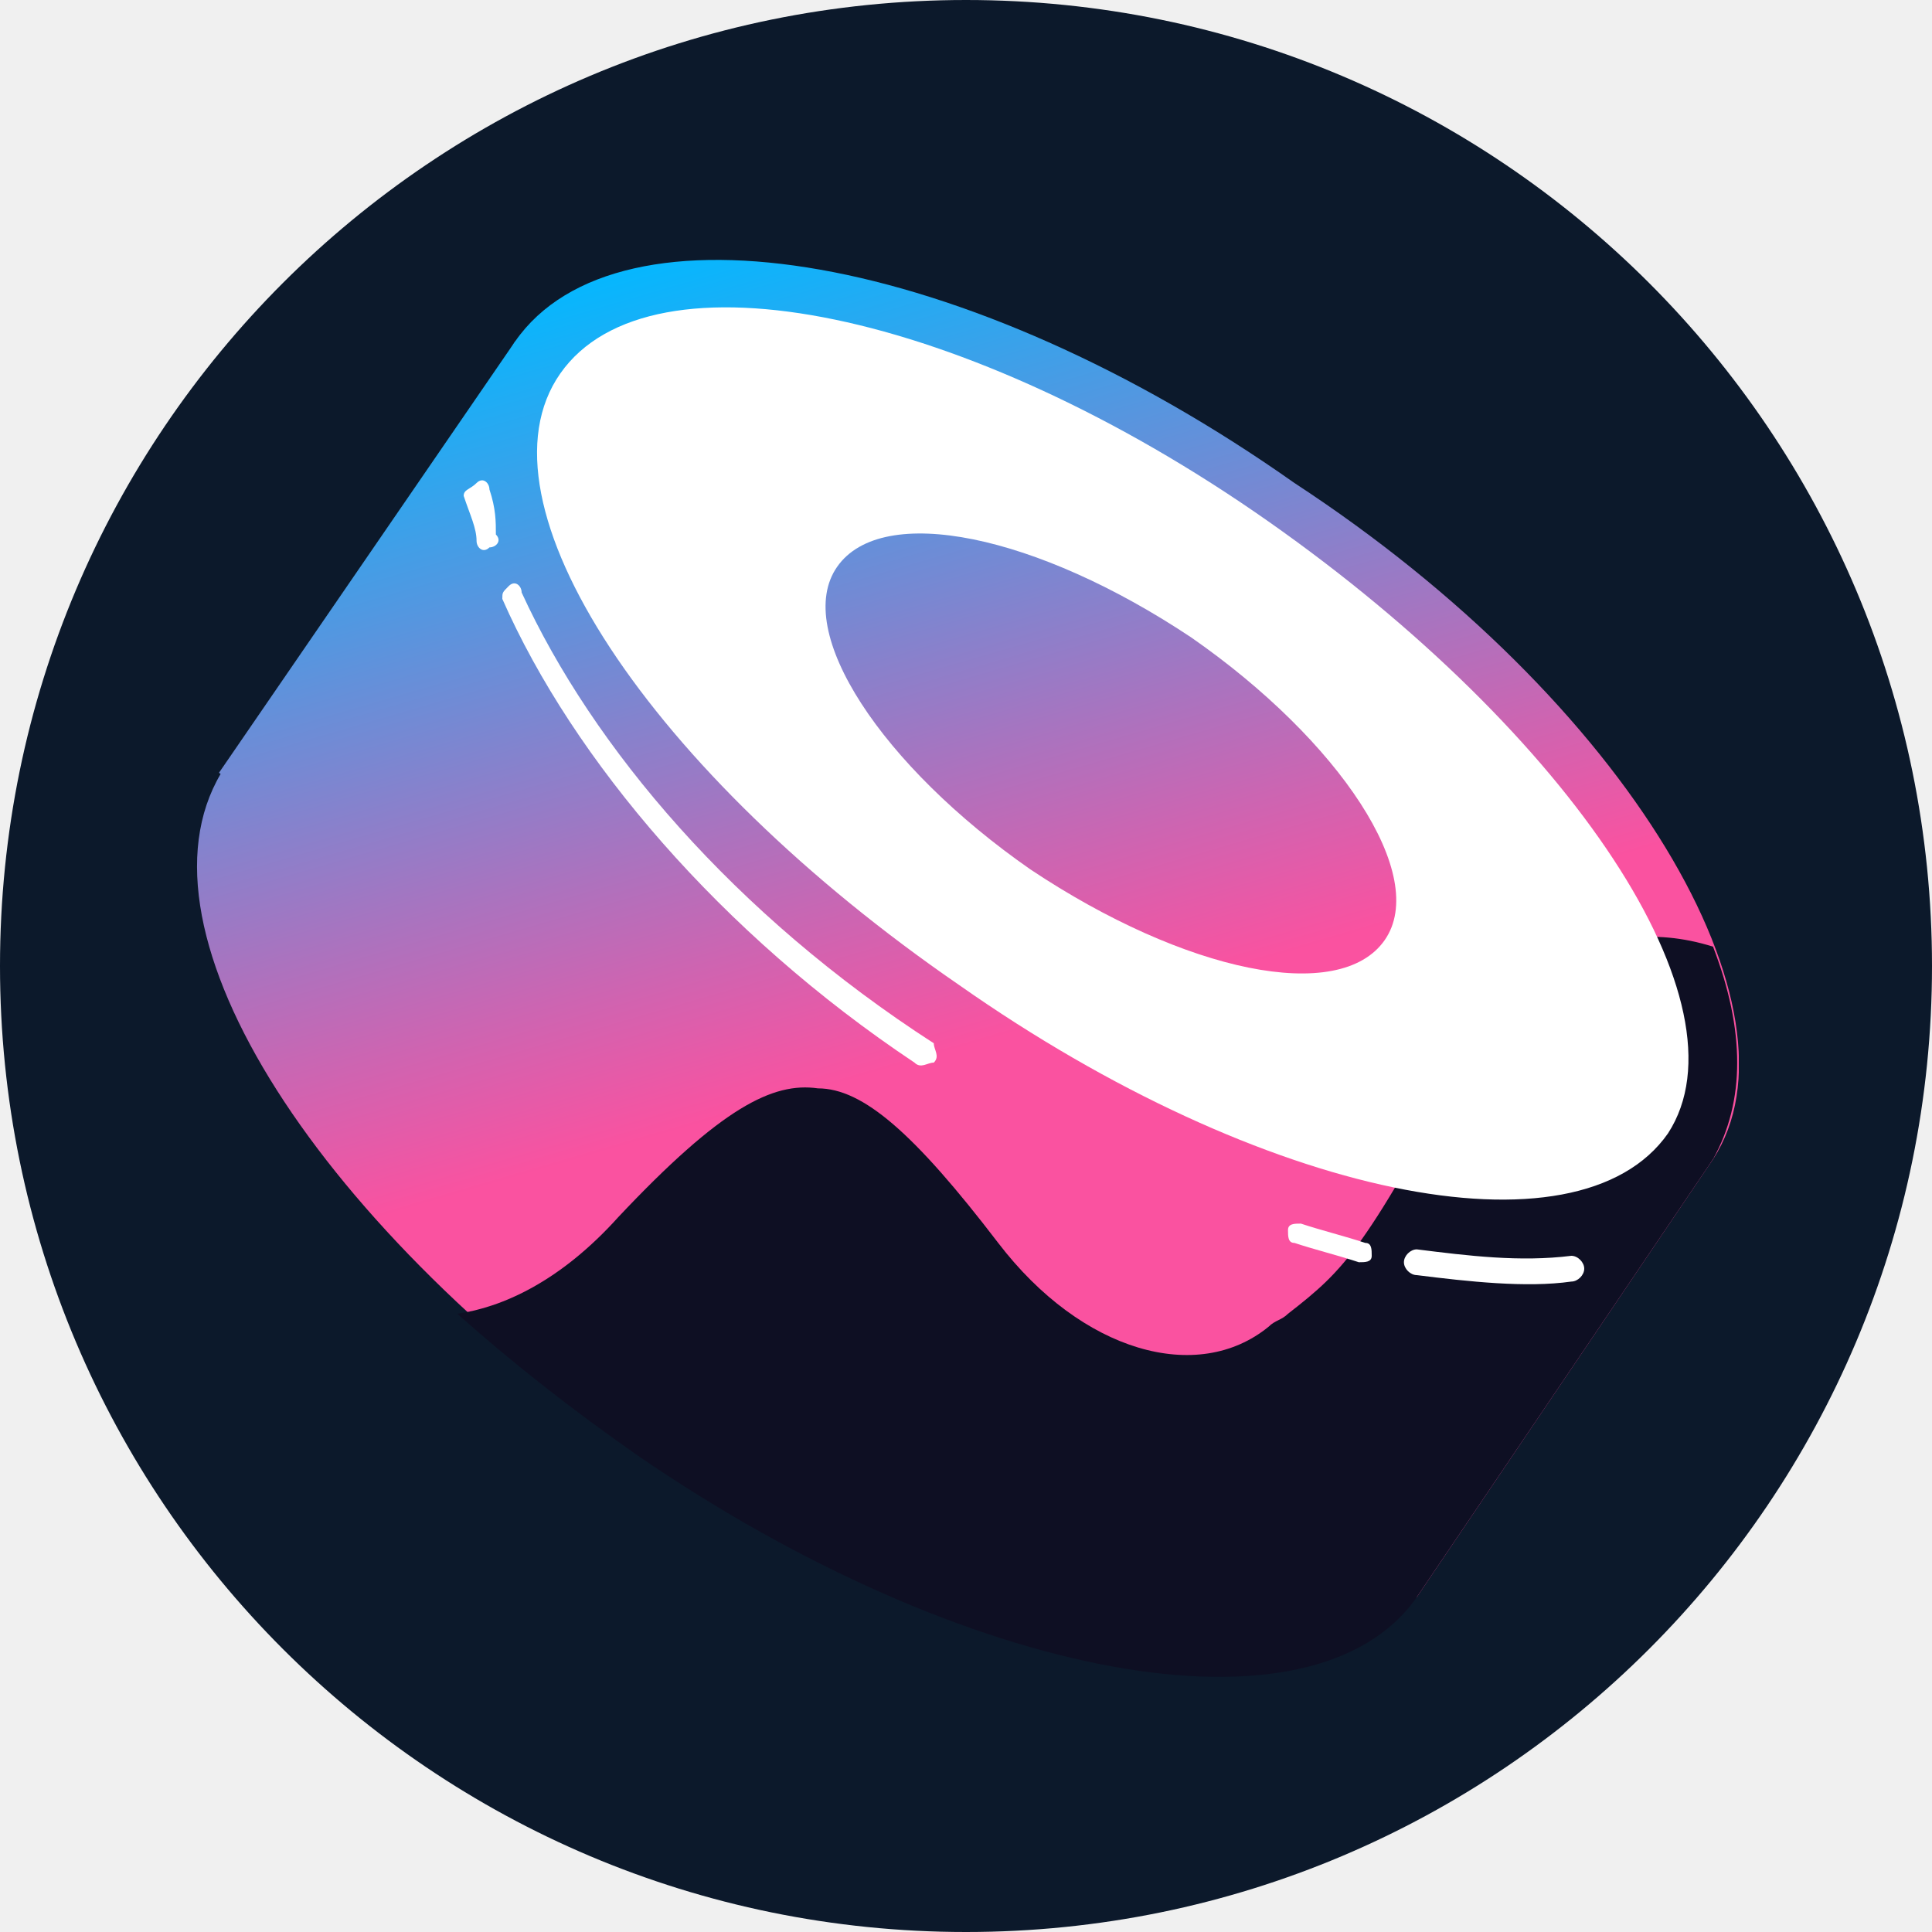
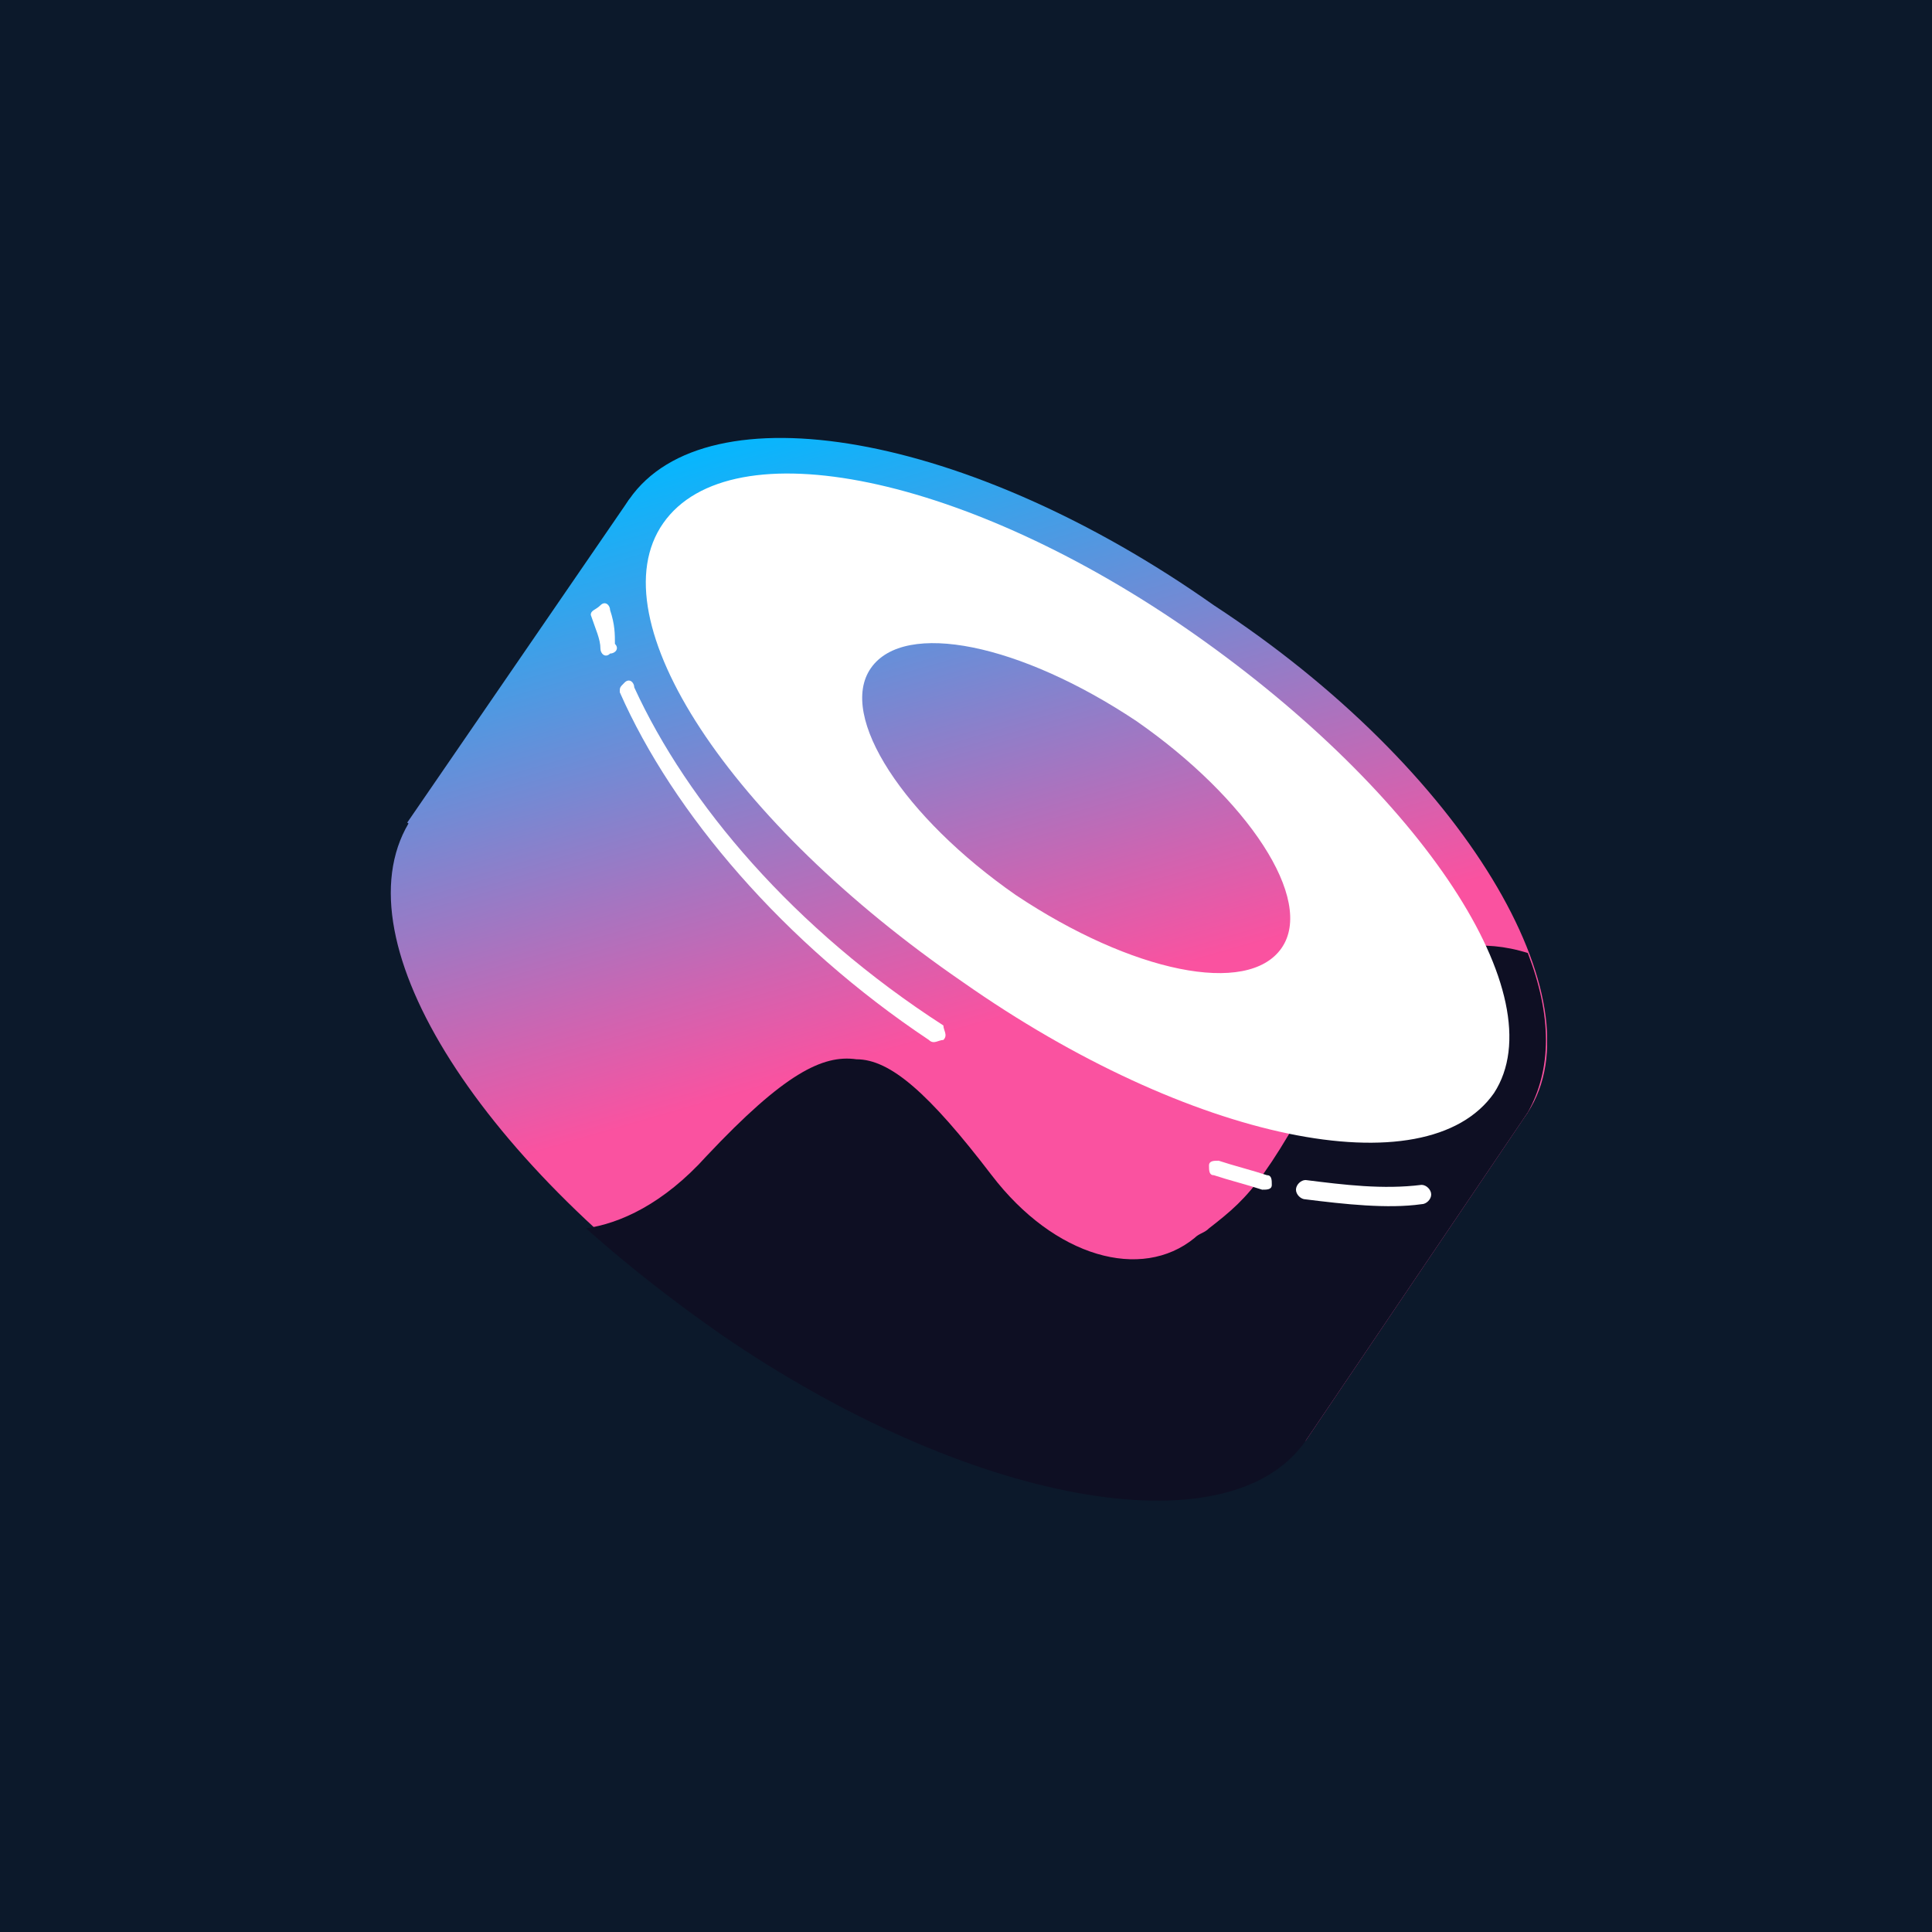
- <svg xmlns="http://www.w3.org/2000/svg" width="30" height="30" viewBox="0 0 30 30" fill="none">
-   <g clip-path="url(#clip0_31_15267)">
-     <circle cx="15" cy="15" r="15" fill="#0C192B" />
-     <g clip-path="url(#clip1_31_15267)">
-       <mask id="mask0_31_15267" style="mask-type:luminance" maskUnits="userSpaceOnUse" x="3" y="3" width="24" height="24">
-         <path d="M27 3H3V27H27V3Z" fill="white" />
-       </mask>
-       <g mask="url(#mask0_31_15267)">
-         <path d="M8 5.3L26.6 18L22 24.8L3.4 12L8 5.3Z" fill="url(#paint0_linear_31_15267)" />
-         <path d="M26.6 18C25 20.3 19.6 19.4 14.5 15.8C9.3 12.3 6.5 7.6 8 5.3C9.6 3 15 3.9 20.1 7.5C25.3 10.9 28.1 15.7 26.6 18Z" fill="url(#paint1_linear_31_15267)" />
-         <path d="M22 24.7C20.4 27 15 26.1 9.9 22.5C4.8 18.9 1.9 14.3 3.5 11.9C5.1 9.6 10.5 10.5 15.6 14.1C20.7 17.7 23.5 22.4 22 24.7Z" fill="url(#paint2_linear_31_15267)" />
-         <path d="M26.6 18L22 24.8C20.4 27.1 15 26.1 9.9 22.6C8.9 21.9 8 21.2 7.1 20.4C7.8 20.3 8.7 19.9 9.6 18.9C11.2 17.2 12 16.8 12.7 16.9C13.4 16.9 14.2 17.6 15.5 19.3C16.8 21 18.6 21.5 19.7 20.6C19.8 20.5 19.9 20.5 20 20.4C20.9 19.7 21.2 19.4 22.9 16.2C23.3 15.4 24.7 14.1 26.6 14.7C27.1 16 27.1 17.1 26.6 18Z" fill="#0E0F23" />
-         <path fill-rule="evenodd" clip-rule="evenodd" d="M25.9 17.6C24.5 19.6 19.6 18.6 14.9 15.3C10.1 12 7.3 7.8 8.7 5.8C10.1 3.8 15 4.8 19.7 8.1C24.4 11.4 27.2 15.6 25.9 17.6ZM21.5 14.6C20.8 15.6 18.4 15.1 16 13.5C13.7 11.9 12.3 9.8 13 8.8C13.7 7.8 16.1 8.3 18.5 9.9C20.8 11.5 22.2 13.6 21.5 14.6Z" fill="white" />
-         <path d="M7.6 7.6C7.6 7.5 7.5 7.4 7.4 7.5C7.3 7.6 7.2 7.6 7.2 7.7C7.3 8 7.4 8.2 7.4 8.4C7.4 8.5 7.5 8.6 7.6 8.5C7.7 8.5 7.8 8.4 7.7 8.3C7.7 8.1 7.7 7.9 7.6 7.6Z" fill="white" />
-         <path d="M8.1 9.2C8.1 9.1 8 9 7.9 9.1C7.8 9.2 7.8 9.2 7.8 9.3C8.9 11.8 11.2 14.5 14.2 16.5C14.3 16.6 14.4 16.5 14.5 16.5C14.6 16.4 14.5 16.3 14.5 16.2C11.4 14.2 9.2 11.6 8.1 9.2Z" fill="white" />
-         <path d="M20.2 19C20.1 19 20 19 20 19.1C20 19.2 20 19.3 20.1 19.3C20.4 19.4 20.8 19.5 21.1 19.6C21.2 19.6 21.3 19.6 21.3 19.5C21.3 19.4 21.3 19.3 21.2 19.3C20.9 19.2 20.5 19.1 20.2 19Z" fill="white" />
-         <path d="M22 19.4C21.9 19.4 21.8 19.5 21.8 19.6C21.8 19.7 21.9 19.8 22 19.8C22.8 19.9 23.7 20 24.4 19.9C24.5 19.9 24.6 19.8 24.6 19.7C24.6 19.6 24.5 19.5 24.4 19.5C23.6 19.6 22.8 19.5 22 19.4Z" fill="white" />
-       </g>
+ <svg xmlns="http://www.w3.org/2000/svg" width="256" height="256" viewBox="0 0 256 256" fill="none">
+   <g clip-path="url(#clip0_1239_2)">
+     <rect width="256" height="256" fill="#0C192B" />
+     <mask id="mask0_1239_2" style="mask-type:luminance" maskUnits="userSpaceOnUse" x="51" y="51" width="154" height="154">
+       <path d="M205 51.4H51.4V205H205V51.4Z" fill="white" />
+     </mask>
+     <g mask="url(#mask0_1239_2)">
+       <path d="M83.4 66.119L202.439 147.399L172.999 190.919L53.959 108.999L83.4 66.119Z" fill="url(#paint0_linear_1239_2)" />
+       <path d="M202.442 147.4C192.202 162.12 157.642 156.36 125.002 133.32C91.722 110.92 73.802 80.84 83.402 66.12C93.642 51.4 128.202 57.16 160.842 80.2C194.122 101.96 212.042 132.68 202.442 147.4Z" fill="url(#paint1_linear_1239_2)" />
+       <path d="M173.001 190.279C162.761 204.999 128.201 199.239 95.561 176.199C62.921 153.159 44.361 123.719 54.601 108.359C64.841 93.639 99.401 99.399 132.041 122.439C164.681 145.479 182.601 175.559 173.001 190.279Z" fill="url(#paint2_linear_1239_2)" />
+       <path d="M202.441 147.4L173.001 190.92C162.761 205.64 128.201 199.24 95.561 176.84C89.161 172.36 83.401 167.88 77.641 162.76C82.121 162.12 87.881 159.56 93.641 153.16C103.881 142.28 109.001 139.72 113.481 140.36C117.961 140.36 123.081 144.84 131.401 155.72C139.721 166.6 151.241 169.8 158.281 164.04C158.921 163.4 159.561 163.4 160.201 162.76C165.961 158.28 167.881 156.36 178.761 135.88C181.321 130.76 190.281 122.44 202.441 126.28C205.641 134.6 205.641 141.64 202.441 147.4Z" fill="#0E0F23" />
+       <path fill-rule="evenodd" clip-rule="evenodd" d="M197.962 144.84C189.002 157.64 157.642 151.24 127.562 130.12C96.842 109 78.922 82.12 87.882 69.32C96.842 56.52 128.202 62.92 158.282 84.04C188.362 105.16 206.282 132.04 197.962 144.84ZM169.802 125.64C165.322 132.04 149.962 128.84 134.602 118.6C119.882 108.36 110.922 94.92 115.402 88.52C119.882 82.12 135.242 85.32 150.602 95.56C165.322 105.8 174.282 119.24 169.802 125.64Z" fill="white" />
+       <path d="M80.841 80.84C80.841 80.2 80.201 79.56 79.561 80.2C78.921 80.84 78.281 80.84 78.281 81.48C78.921 83.4 79.561 84.68 79.561 85.96C79.561 86.6 80.201 87.24 80.841 86.6C81.481 86.6 82.121 85.96 81.481 85.32C81.481 84.04 81.481 82.76 80.841 80.84Z" fill="white" />
+       <path d="M84.042 91.08C84.042 90.44 83.402 89.8 82.762 90.44C82.122 91.08 82.122 91.08 82.122 91.72C89.162 107.72 103.882 125 123.082 137.8C123.722 138.44 124.362 137.8 125.002 137.8C125.642 137.16 125.002 136.52 125.002 135.88C105.162 123.08 91.082 106.44 84.042 91.08Z" fill="white" />
+       <path d="M161.48 153.8C160.84 153.8 160.2 153.8 160.2 154.44C160.2 155.08 160.2 155.72 160.84 155.72C162.76 156.36 165.32 157 167.24 157.64C167.88 157.64 168.52 157.64 168.52 157C168.52 156.36 168.52 155.72 167.88 155.72C165.96 155.08 163.4 154.44 161.48 153.8Z" fill="white" />
+       <path d="M173.002 156.36C172.362 156.36 171.722 157 171.722 157.64C171.722 158.28 172.362 158.92 173.002 158.92C178.122 159.56 183.882 160.2 188.362 159.56C189.002 159.56 189.642 158.92 189.642 158.28C189.642 157.64 189.002 157 188.362 157C183.242 157.64 178.122 157 173.002 156.36Z" fill="white" />
    </g>
  </g>
  <defs>
-     <linearGradient id="paint0_linear_31_15267" x1="11.644" y1="3.494" x2="15.333" y2="16.16" gradientUnits="userSpaceOnUse">
+     <linearGradient id="paint0_linear_1239_2" x1="106.722" y1="54.563" x2="130.329" y2="135.626" gradientUnits="userSpaceOnUse">
      <stop stop-color="#03B8FF" />
      <stop offset="1" stop-color="#FA52A0" />
    </linearGradient>
-     <linearGradient id="paint1_linear_31_15267" x1="14.682" y1="2.61" x2="18.371" y2="15.276" gradientUnits="userSpaceOnUse">
+     <linearGradient id="paint1_linear_1239_2" x1="126.165" y1="48.901" x2="149.773" y2="129.966" gradientUnits="userSpaceOnUse">
      <stop stop-color="#03B8FF" />
      <stop offset="1" stop-color="#FA52A0" />
    </linearGradient>
-     <linearGradient id="paint2_linear_31_15267" x1="8.616" y1="4.376" x2="12.305" y2="17.042" gradientUnits="userSpaceOnUse">
+     <linearGradient id="paint2_linear_1239_2" x1="87.343" y1="60.206" x2="110.951" y2="141.271" gradientUnits="userSpaceOnUse">
      <stop stop-color="#03B8FF" />
      <stop offset="1" stop-color="#FA52A0" />
    </linearGradient>
-     <clipPath id="clip0_31_15267">
-       <rect width="30" height="30" fill="white" />
-     </clipPath>
-     <clipPath id="clip1_31_15267">
-       <rect width="24" height="24" fill="white" transform="translate(3 3)" />
+     <clipPath id="clip0_1239_2">
+       <rect width="256" height="256" fill="white" />
    </clipPath>
  </defs>
</svg>
